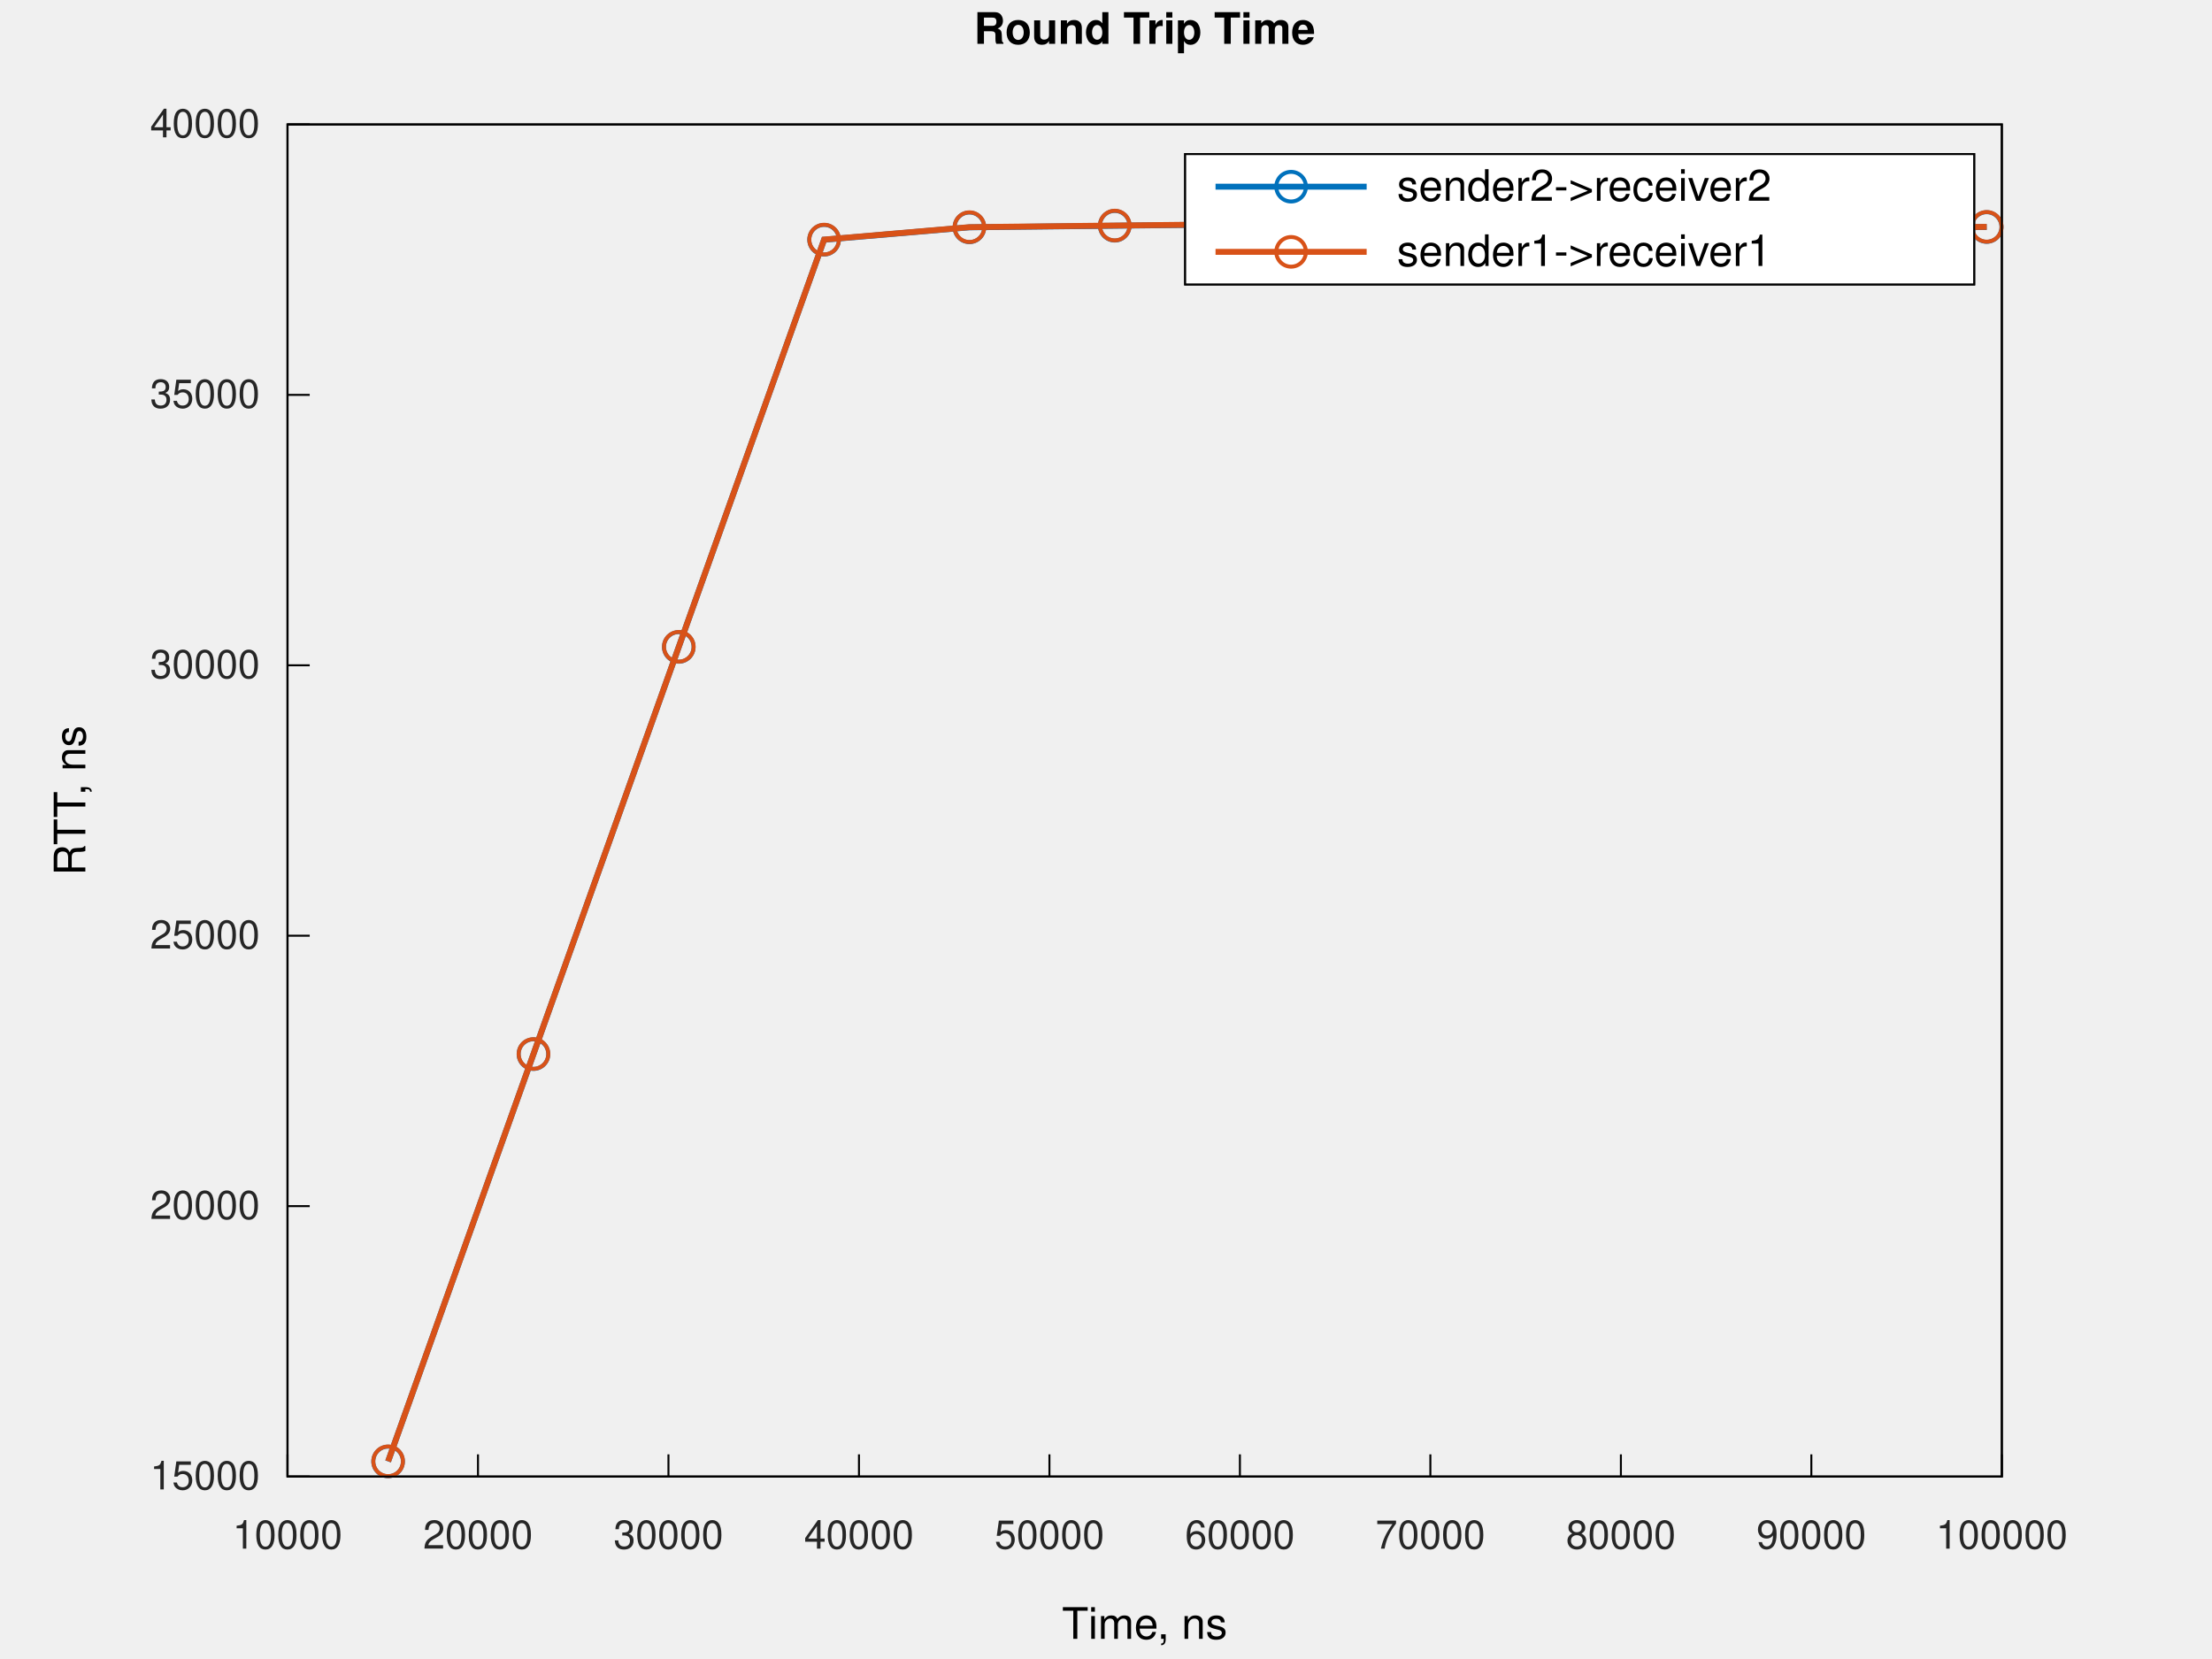
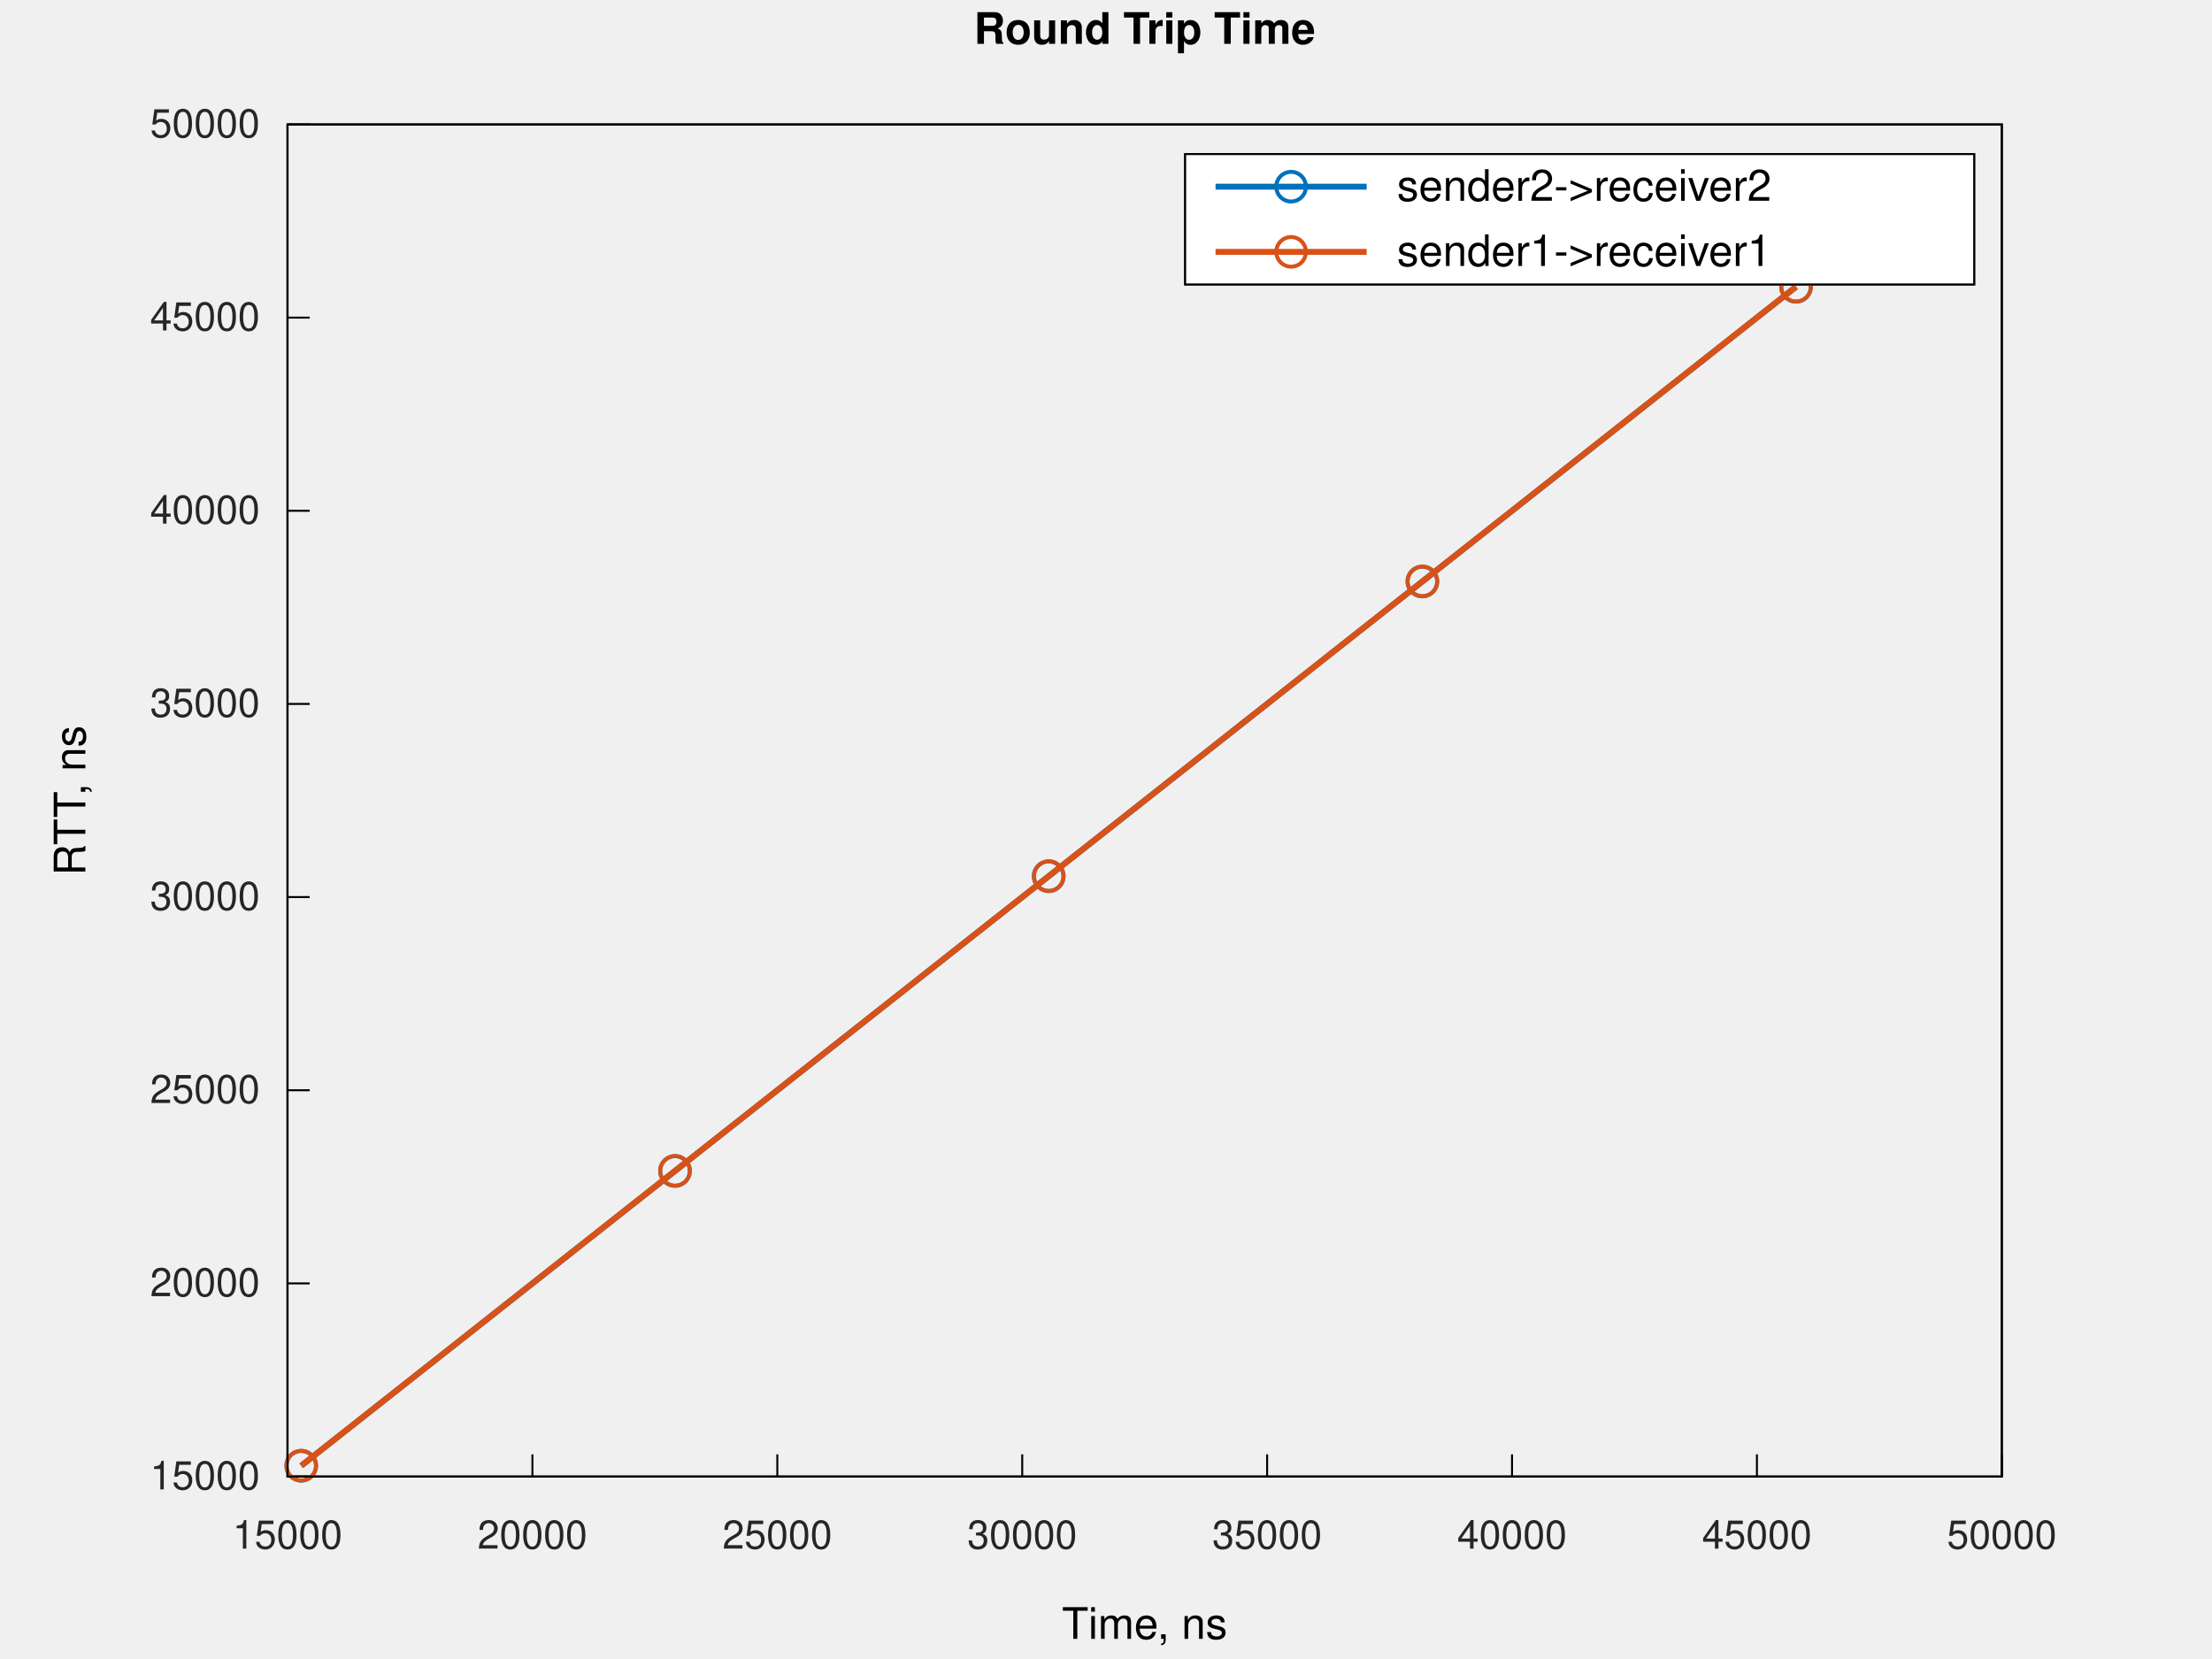
<svg xmlns="http://www.w3.org/2000/svg" xmlns:xlink="http://www.w3.org/1999/xlink" width="560" height="420" viewBox="0 0 560 420">
  <g id="gnuplot_canvas">
    <rect x="0" y="0" width="560" height="420" fill="none" />
    <defs>
      <circle id="gpDot" r="0.5" stroke-width="0.5" stroke="currentColor" />
      <path id="gpPt0" stroke-width="0.267" stroke="currentColor" d="M-1,0 h2 M0,-1 v2" />
      <path id="gpPt1" stroke-width="0.267" stroke="currentColor" d="M-1,-1 L1,1 M1,-1 L-1,1" />
      <path id="gpPt2" stroke-width="0.267" stroke="currentColor" d="M-1,0 L1,0 M0,-1 L0,1 M-1,-1 L1,1 M-1,1 L1,-1" />
      <rect id="gpPt3" stroke-width="0.267" stroke="currentColor" x="-1" y="-1" width="2" height="2" />
      <rect id="gpPt4" stroke-width="0.267" stroke="currentColor" fill="currentColor" x="-1" y="-1" width="2" height="2" />
      <circle id="gpPt5" stroke-width="0.267" stroke="currentColor" cx="0" cy="0" r="1" />
      <use xlink:href="#gpPt5" id="gpPt6" fill="currentColor" stroke="none" />
      <path id="gpPt7" stroke-width="0.267" stroke="currentColor" d="M0,-1.33 L-1.33,0.67 L1.33,0.67 z" />
      <use xlink:href="#gpPt7" id="gpPt8" fill="currentColor" stroke="none" />
      <use xlink:href="#gpPt7" id="gpPt9" stroke="currentColor" transform="rotate(180)" />
      <use xlink:href="#gpPt9" id="gpPt10" fill="currentColor" stroke="none" />
      <use xlink:href="#gpPt3" id="gpPt11" stroke="currentColor" transform="rotate(45)" />
      <use xlink:href="#gpPt11" id="gpPt12" fill="currentColor" stroke="none" />
      <path id="gpPt13" stroke-width="0.267" stroke="currentColor" d="M0,1.330 L1.265,0.411 L0.782,-1.067 L-0.782,-1.076 L-1.265,0.411 z" />
      <use xlink:href="#gpPt13" id="gpPt14" fill="currentColor" stroke="none" />
      <filter id="textbox" filterUnits="objectBoundingBox" x="0" y="0" height="1" width="1">
        <feFlood flood-color="white" flood-opacity="1" result="bgnd" />
        <feComposite in="SourceGraphic" in2="bgnd" operator="atop" />
      </filter>
      <filter id="greybox" filterUnits="objectBoundingBox" x="0" y="0" height="1" width="1">
        <feFlood flood-color="lightgrey" flood-opacity="1" result="grey" />
        <feComposite in="SourceGraphic" in2="grey" operator="atop" />
      </filter>
    </defs>
    <g fill="none" color="white" stroke="currentColor" stroke-width="1.00" stroke-linecap="butt" stroke-linejoin="miter">
</g>
    <g fill="none" color="white" stroke="currentColor" stroke-width="0.50" stroke-linecap="butt" stroke-linejoin="miter">
</g>
    <g fill="none" color="black" stroke="currentColor" stroke-width="0.50" stroke-linecap="butt" stroke-linejoin="miter">
      <path stroke="rgb(  0,   0,   0)" d="M72.79,373.81 L78.41,373.81  " />
      <g transform="translate(65.79,377.06)" stroke="none" fill="rgb(38,38,38)" font-family="Helvetica" font-size="10.00" text-anchor="end">
        <text>
          <tspan font-family="Helvetica">15000</tspan>
        </text>
      </g>
    </g>
    <g fill="none" color="black" stroke="currentColor" stroke-width="0.50" stroke-linecap="butt" stroke-linejoin="miter">
-       <path stroke="rgb(  0,   0,   0)" d="M72.79,305.35 L78.41,305.35  " />
-       <g transform="translate(65.79,308.60)" stroke="none" fill="rgb(38,38,38)" font-family="Helvetica" font-size="10.00" text-anchor="end">
+       <path stroke="rgb(  0,   0,   0)" d="M72.79,324.91 L78.41,324.91  " />
+       <g transform="translate(65.79,328.16)" stroke="none" fill="rgb(38,38,38)" font-family="Helvetica" font-size="10.00" text-anchor="end">
        <text>
          <tspan font-family="Helvetica">20000</tspan>
        </text>
      </g>
    </g>
    <g fill="none" color="black" stroke="currentColor" stroke-width="0.50" stroke-linecap="butt" stroke-linejoin="miter">
-       <path stroke="rgb(  0,   0,   0)" d="M72.79,236.89 L78.41,236.89  " />
-       <g transform="translate(65.79,240.14)" stroke="none" fill="rgb(38,38,38)" font-family="Helvetica" font-size="10.00" text-anchor="end">
+       <path stroke="rgb(  0,   0,   0)" d="M72.79,276.01 L78.41,276.01  " />
+       <g transform="translate(65.79,279.26)" stroke="none" fill="rgb(38,38,38)" font-family="Helvetica" font-size="10.00" text-anchor="end">
        <text>
          <tspan font-family="Helvetica">25000</tspan>
        </text>
      </g>
    </g>
    <g fill="none" color="black" stroke="currentColor" stroke-width="0.50" stroke-linecap="butt" stroke-linejoin="miter">
-       <path stroke="rgb(  0,   0,   0)" d="M72.79,168.43 L78.41,168.43  " />
-       <g transform="translate(65.79,171.68)" stroke="none" fill="rgb(38,38,38)" font-family="Helvetica" font-size="10.00" text-anchor="end">
+       <path stroke="rgb(  0,   0,   0)" d="M72.79,227.11 L78.41,227.11  " />
+       <g transform="translate(65.79,230.36)" stroke="none" fill="rgb(38,38,38)" font-family="Helvetica" font-size="10.00" text-anchor="end">
        <text>
          <tspan font-family="Helvetica">30000</tspan>
        </text>
      </g>
    </g>
    <g fill="none" color="black" stroke="currentColor" stroke-width="0.50" stroke-linecap="butt" stroke-linejoin="miter">
-       <path stroke="rgb(  0,   0,   0)" d="M72.79,99.97 L78.41,99.97  " />
-       <g transform="translate(65.79,103.22)" stroke="none" fill="rgb(38,38,38)" font-family="Helvetica" font-size="10.00" text-anchor="end">
+       <path stroke="rgb(  0,   0,   0)" d="M72.79,178.21 L78.41,178.21  " />
+       <g transform="translate(65.79,181.46)" stroke="none" fill="rgb(38,38,38)" font-family="Helvetica" font-size="10.00" text-anchor="end">
        <text>
          <tspan font-family="Helvetica">35000</tspan>
+         </text>
+       </g>
+     </g>
+     <g fill="none" color="black" stroke="currentColor" stroke-width="0.50" stroke-linecap="butt" stroke-linejoin="miter">
+       <path stroke="rgb(  0,   0,   0)" d="M72.79,129.31 L78.41,129.31  " />
+       <g transform="translate(65.79,132.56)" stroke="none" fill="rgb(38,38,38)" font-family="Helvetica" font-size="10.00" text-anchor="end">
+         <text>
+           <tspan font-family="Helvetica">40000</tspan>
+         </text>
+       </g>
+     </g>
+     <g fill="none" color="black" stroke="currentColor" stroke-width="0.50" stroke-linecap="butt" stroke-linejoin="miter">
+       <path stroke="rgb(  0,   0,   0)" d="M72.79,80.41 L78.41,80.41  " />
+       <g transform="translate(65.79,83.66)" stroke="none" fill="rgb(38,38,38)" font-family="Helvetica" font-size="10.00" text-anchor="end">
+         <text>
+           <tspan font-family="Helvetica">45000</tspan>
        </text>
      </g>
    </g>
    <g fill="none" color="black" stroke="currentColor" stroke-width="0.50" stroke-linecap="butt" stroke-linejoin="miter">
      <path stroke="rgb(  0,   0,   0)" d="M72.79,31.51 L78.41,31.51  " />
      <g transform="translate(65.79,34.76)" stroke="none" fill="rgb(38,38,38)" font-family="Helvetica" font-size="10.00" text-anchor="end">
        <text>
-           <tspan font-family="Helvetica">40000</tspan>
+           <tspan font-family="Helvetica">50000</tspan>
        </text>
      </g>
    </g>
    <g fill="none" color="black" stroke="currentColor" stroke-width="0.50" stroke-linecap="butt" stroke-linejoin="miter">
      <path stroke="rgb(  0,   0,   0)" d="M72.79,373.81 L72.79,368.19  " />
      <g transform="translate(72.79,392.06)" stroke="none" fill="rgb(38,38,38)" font-family="Helvetica" font-size="10.00" text-anchor="middle">
        <text>
-           <tspan font-family="Helvetica">10000</tspan>
-         </text>
-       </g>
-     </g>
-     <g fill="none" color="black" stroke="currentColor" stroke-width="0.50" stroke-linecap="butt" stroke-linejoin="miter">
-       <path stroke="rgb(  0,   0,   0)" d="M121.01,373.81 L121.01,368.19  " />
-       <g transform="translate(121.01,392.06)" stroke="none" fill="rgb(38,38,38)" font-family="Helvetica" font-size="10.00" text-anchor="middle">
+           <tspan font-family="Helvetica">15000</tspan>
+         </text>
+       </g>
+     </g>
+     <g fill="none" color="black" stroke="currentColor" stroke-width="0.50" stroke-linecap="butt" stroke-linejoin="miter">
+       <path stroke="rgb(  0,   0,   0)" d="M134.79,373.81 L134.79,368.19  " />
+       <g transform="translate(134.79,392.06)" stroke="none" fill="rgb(38,38,38)" font-family="Helvetica" font-size="10.00" text-anchor="middle">
        <text>
          <tspan font-family="Helvetica">20000</tspan>
        </text>
      </g>
    </g>
    <g fill="none" color="black" stroke="currentColor" stroke-width="0.50" stroke-linecap="butt" stroke-linejoin="miter">
-       <path stroke="rgb(  0,   0,   0)" d="M169.23,373.81 L169.23,368.19  " />
-       <g transform="translate(169.23,392.06)" stroke="none" fill="rgb(38,38,38)" font-family="Helvetica" font-size="10.00" text-anchor="middle">
+       <path stroke="rgb(  0,   0,   0)" d="M196.79,373.81 L196.79,368.19  " />
+       <g transform="translate(196.79,392.06)" stroke="none" fill="rgb(38,38,38)" font-family="Helvetica" font-size="10.00" text-anchor="middle">
+         <text>
+           <tspan font-family="Helvetica">25000</tspan>
+         </text>
+       </g>
+     </g>
+     <g fill="none" color="black" stroke="currentColor" stroke-width="0.50" stroke-linecap="butt" stroke-linejoin="miter">
+       <path stroke="rgb(  0,   0,   0)" d="M258.79,373.81 L258.79,368.19  " />
+       <g transform="translate(258.79,392.06)" stroke="none" fill="rgb(38,38,38)" font-family="Helvetica" font-size="10.00" text-anchor="middle">
        <text>
          <tspan font-family="Helvetica">30000</tspan>
        </text>
      </g>
    </g>
    <g fill="none" color="black" stroke="currentColor" stroke-width="0.50" stroke-linecap="butt" stroke-linejoin="miter">
-       <path stroke="rgb(  0,   0,   0)" d="M217.46,373.81 L217.46,368.19  " />
-       <g transform="translate(217.46,392.06)" stroke="none" fill="rgb(38,38,38)" font-family="Helvetica" font-size="10.00" text-anchor="middle">
+       <path stroke="rgb(  0,   0,   0)" d="M320.79,373.81 L320.79,368.19  " />
+       <g transform="translate(320.79,392.06)" stroke="none" fill="rgb(38,38,38)" font-family="Helvetica" font-size="10.00" text-anchor="middle">
+         <text>
+           <tspan font-family="Helvetica">35000</tspan>
+         </text>
+       </g>
+     </g>
+     <g fill="none" color="black" stroke="currentColor" stroke-width="0.50" stroke-linecap="butt" stroke-linejoin="miter">
+       <path stroke="rgb(  0,   0,   0)" d="M382.79,373.81 L382.79,368.19  " />
+       <g transform="translate(382.79,392.06)" stroke="none" fill="rgb(38,38,38)" font-family="Helvetica" font-size="10.00" text-anchor="middle">
        <text>
          <tspan font-family="Helvetica">40000</tspan>
        </text>
      </g>
    </g>
    <g fill="none" color="black" stroke="currentColor" stroke-width="0.50" stroke-linecap="butt" stroke-linejoin="miter">
-       <path stroke="rgb(  0,   0,   0)" d="M265.68,373.81 L265.68,368.19  " />
-       <g transform="translate(265.68,392.06)" stroke="none" fill="rgb(38,38,38)" font-family="Helvetica" font-size="10.00" text-anchor="middle">
-         <text>
-           <tspan font-family="Helvetica">50000</tspan>
-         </text>
-       </g>
-     </g>
-     <g fill="none" color="black" stroke="currentColor" stroke-width="0.50" stroke-linecap="butt" stroke-linejoin="miter">
-       <path stroke="rgb(  0,   0,   0)" d="M313.90,373.81 L313.90,368.19  " />
-       <g transform="translate(313.90,392.06)" stroke="none" fill="rgb(38,38,38)" font-family="Helvetica" font-size="10.00" text-anchor="middle">
-         <text>
-           <tspan font-family="Helvetica">60000</tspan>
-         </text>
-       </g>
-     </g>
-     <g fill="none" color="black" stroke="currentColor" stroke-width="0.50" stroke-linecap="butt" stroke-linejoin="miter">
-       <path stroke="rgb(  0,   0,   0)" d="M362.12,373.81 L362.12,368.19  " />
-       <g transform="translate(362.12,392.06)" stroke="none" fill="rgb(38,38,38)" font-family="Helvetica" font-size="10.00" text-anchor="middle">
-         <text>
-           <tspan font-family="Helvetica">70000</tspan>
-         </text>
-       </g>
-     </g>
-     <g fill="none" color="black" stroke="currentColor" stroke-width="0.50" stroke-linecap="butt" stroke-linejoin="miter">
-       <path stroke="rgb(  0,   0,   0)" d="M410.35,373.81 L410.35,368.19  " />
-       <g transform="translate(410.35,392.06)" stroke="none" fill="rgb(38,38,38)" font-family="Helvetica" font-size="10.00" text-anchor="middle">
-         <text>
-           <tspan font-family="Helvetica">80000</tspan>
-         </text>
-       </g>
-     </g>
-     <g fill="none" color="black" stroke="currentColor" stroke-width="0.50" stroke-linecap="butt" stroke-linejoin="miter">
-       <path stroke="rgb(  0,   0,   0)" d="M458.57,373.81 L458.57,368.19  " />
-       <g transform="translate(458.57,392.06)" stroke="none" fill="rgb(38,38,38)" font-family="Helvetica" font-size="10.00" text-anchor="middle">
-         <text>
-           <tspan font-family="Helvetica">90000</tspan>
+       <path stroke="rgb(  0,   0,   0)" d="M444.79,373.81 L444.79,368.19  " />
+       <g transform="translate(444.79,392.06)" stroke="none" fill="rgb(38,38,38)" font-family="Helvetica" font-size="10.00" text-anchor="middle">
+         <text>
+           <tspan font-family="Helvetica">45000</tspan>
        </text>
      </g>
    </g>
    <g fill="none" color="black" stroke="currentColor" stroke-width="0.50" stroke-linecap="butt" stroke-linejoin="miter">
      <path stroke="rgb(  0,   0,   0)" d="M506.79,373.81 L506.79,368.19  " />
      <g transform="translate(506.79,392.06)" stroke="none" fill="rgb(38,38,38)" font-family="Helvetica" font-size="10.00" text-anchor="middle">
        <text>
-           <tspan font-family="Helvetica">100000</tspan>
+           <tspan font-family="Helvetica">50000</tspan>
        </text>
      </g>
    </g>
    <g fill="none" color="black" stroke="currentColor" stroke-width="0.50" stroke-linecap="butt" stroke-linejoin="miter">
</g>
    <g fill="none" color="black" stroke="currentColor" stroke-width="0.50" stroke-linecap="butt" stroke-linejoin="miter">
      <path stroke="rgb(  0,   0,   0)" d="M72.79,31.51 L72.79,373.81 L506.79,373.81 L506.79,31.51 L72.79,31.51 Z  " />
    </g>
    <g fill="none" color="black" stroke="currentColor" stroke-width="0.50" stroke-linecap="butt" stroke-linejoin="miter">
</g>
    <g fill="none" color="black" stroke="currentColor" stroke-width="0.50" stroke-linecap="butt" stroke-linejoin="miter">
      <path stroke="rgb(  0,   0,   0)" d="M300.04,72.01 L300.04,39.01 L499.79,39.01 L499.79,72.01 L300.04,72.01 Z  " />
    </g>
    <g id="gnuplot_plot_1a" fill="none">
      <g fill="none" color="white" stroke="rgb(  0,   0,   0)" stroke-width="1.50" stroke-linecap="butt" stroke-linejoin="miter">
</g>
      <g fill="none" color="black" stroke="currentColor" stroke-width="1.50" stroke-linecap="butt" stroke-linejoin="miter">
-         <path stroke="rgb(  0, 113, 188)" d="M98.25,369.99 L135.05,266.87 L171.84,163.78 L208.63,60.69 L245.42,57.55 L282.21,57.15 L319.00,56.74 L355.79,57.71   L392.58,57.31 L429.37,56.91 L466.16,57.87 L502.95,57.47  " />
-         <use xlink:href="#gpPt5" transform="translate(98.25,369.99) scale(3.75)" color="rgb(  0, 113, 188)" />
-         <use xlink:href="#gpPt5" transform="translate(135.05,266.87) scale(3.75)" color="rgb(  0, 113, 188)" />
-         <use xlink:href="#gpPt5" transform="translate(171.84,163.78) scale(3.75)" color="rgb(  0, 113, 188)" />
-         <use xlink:href="#gpPt5" transform="translate(208.63,60.69) scale(3.75)" color="rgb(  0, 113, 188)" />
-         <use xlink:href="#gpPt5" transform="translate(245.42,57.55) scale(3.75)" color="rgb(  0, 113, 188)" />
-         <use xlink:href="#gpPt5" transform="translate(282.21,57.15) scale(3.75)" color="rgb(  0, 113, 188)" />
-         <use xlink:href="#gpPt5" transform="translate(319.00,56.74) scale(3.75)" color="rgb(  0, 113, 188)" />
-         <use xlink:href="#gpPt5" transform="translate(355.79,57.71) scale(3.75)" color="rgb(  0, 113, 188)" />
-         <use xlink:href="#gpPt5" transform="translate(392.58,57.31) scale(3.75)" color="rgb(  0, 113, 188)" />
-         <use xlink:href="#gpPt5" transform="translate(429.37,56.91) scale(3.75)" color="rgb(  0, 113, 188)" />
-         <use xlink:href="#gpPt5" transform="translate(466.16,57.87) scale(3.75)" color="rgb(  0, 113, 188)" />
-         <use xlink:href="#gpPt5" transform="translate(502.95,57.47) scale(3.75)" color="rgb(  0, 113, 188)" />
+         <path stroke="rgb(  0, 113, 188)" d="M76.25,371.08 L170.88,296.45 L265.48,221.83 L360.08,147.22 L454.68,72.61  " />
+         <use xlink:href="#gpPt5" transform="translate(76.25,371.08) scale(3.75)" color="rgb(  0, 113, 188)" />
+         <use xlink:href="#gpPt5" transform="translate(170.88,296.45) scale(3.75)" color="rgb(  0, 113, 188)" />
+         <use xlink:href="#gpPt5" transform="translate(265.48,221.83) scale(3.75)" color="rgb(  0, 113, 188)" />
+         <use xlink:href="#gpPt5" transform="translate(360.08,147.22) scale(3.75)" color="rgb(  0, 113, 188)" />
+         <use xlink:href="#gpPt5" transform="translate(454.68,72.61) scale(3.75)" color="rgb(  0, 113, 188)" />
      </g>
    </g>
    <g id="gnuplot_plot_2a" fill="none">
      <g fill="none" color="black" stroke="currentColor" stroke-width="1.50" stroke-linecap="butt" stroke-linejoin="miter">
-         <path stroke="rgb(216,  82,  24)" d="M98.26,369.95 L135.06,266.83 L171.85,163.74 L208.64,60.65 L245.43,57.51 L282.22,57.10 L319.01,56.70 L355.80,57.67   L392.59,57.27 L429.38,56.86 L466.18,57.83 L502.97,57.43  " />
-         <use xlink:href="#gpPt5" transform="translate(98.26,369.95) scale(3.75)" color="rgb(216,  82,  24)" />
-         <use xlink:href="#gpPt5" transform="translate(135.06,266.83) scale(3.75)" color="rgb(216,  82,  24)" />
-         <use xlink:href="#gpPt5" transform="translate(171.85,163.74) scale(3.75)" color="rgb(216,  82,  24)" />
-         <use xlink:href="#gpPt5" transform="translate(208.64,60.65) scale(3.75)" color="rgb(216,  82,  24)" />
-         <use xlink:href="#gpPt5" transform="translate(245.43,57.51) scale(3.75)" color="rgb(216,  82,  24)" />
-         <use xlink:href="#gpPt5" transform="translate(282.22,57.10) scale(3.75)" color="rgb(216,  82,  24)" />
-         <use xlink:href="#gpPt5" transform="translate(319.01,56.70) scale(3.75)" color="rgb(216,  82,  24)" />
-         <use xlink:href="#gpPt5" transform="translate(355.80,57.67) scale(3.75)" color="rgb(216,  82,  24)" />
-         <use xlink:href="#gpPt5" transform="translate(392.59,57.27) scale(3.75)" color="rgb(216,  82,  24)" />
-         <use xlink:href="#gpPt5" transform="translate(429.38,56.86) scale(3.75)" color="rgb(216,  82,  24)" />
-         <use xlink:href="#gpPt5" transform="translate(466.18,57.83) scale(3.75)" color="rgb(216,  82,  24)" />
-         <use xlink:href="#gpPt5" transform="translate(502.97,57.43) scale(3.75)" color="rgb(216,  82,  24)" />
+         <path stroke="rgb(216,  82,  24)" d="M76.28,371.06 L170.91,296.42 L265.52,221.80 L360.12,147.19 L454.71,72.58  " />
+         <use xlink:href="#gpPt5" transform="translate(76.28,371.06) scale(3.75)" color="rgb(216,  82,  24)" />
+         <use xlink:href="#gpPt5" transform="translate(170.91,296.42) scale(3.75)" color="rgb(216,  82,  24)" />
+         <use xlink:href="#gpPt5" transform="translate(265.52,221.80) scale(3.75)" color="rgb(216,  82,  24)" />
+         <use xlink:href="#gpPt5" transform="translate(360.12,147.19) scale(3.75)" color="rgb(216,  82,  24)" />
+         <use xlink:href="#gpPt5" transform="translate(454.71,72.58) scale(3.75)" color="rgb(216,  82,  24)" />
      </g>
    </g>
    <g id="gnuplot_plot_3a">
      <g fill="none" color="black" stroke="currentColor" stroke-width="1.50" stroke-linecap="butt" stroke-linejoin="miter">
</g>
    </g>
    <g id="gnuplot_plot_4a">
      <g fill="none" color="black" stroke="currentColor" stroke-width="1.50" stroke-linecap="butt" stroke-linejoin="miter">
</g>
    </g>
    <g stroke="none" shape-rendering="crispEdges">
      <polygon fill="white" points="300.04,72.01 499.79,72.01 499.79,39.01 300.04,39.01 " />
    </g>
    <g fill="none" color="white" stroke="white" stroke-width="0.50" stroke-linecap="butt" stroke-linejoin="miter">
</g>
    <g fill="none" color="black" stroke="currentColor" stroke-width="0.50" stroke-linecap="butt" stroke-linejoin="miter">
      <path stroke="rgb(  0,   0,   0)" d="M300.04,72.01 L300.04,39.01 L499.79,39.01 L499.79,72.01 L300.04,72.01 Z  " />
    </g>
    <g id="gnuplot_plot_1a" fill="none">
      <g fill="none" color="white" stroke="rgb(  0,   0,   0)" stroke-width="1.50" stroke-linecap="butt" stroke-linejoin="miter">
</g>
      <g fill="none" color="black" stroke="currentColor" stroke-width="1.50" stroke-linecap="butt" stroke-linejoin="miter">
</g>
    </g>
    <g id="gnuplot_plot_2a" fill="none">
      <g fill="none" color="black" stroke="currentColor" stroke-width="1.50" stroke-linecap="butt" stroke-linejoin="miter">
</g>
    </g>
    <g id="gnuplot_plot_3a">
      <g fill="none" color="black" stroke="currentColor" stroke-width="1.50" stroke-linecap="butt" stroke-linejoin="miter">
        <g transform="translate(353.68,50.84)" stroke="none" fill="rgb(0,0,0)" font-family="Helvetica" font-size="11.00" text-anchor="start">
          <text>
            <tspan font-family="Helvetica">sender2-&gt;receiver2</tspan>
          </text>
        </g>
      </g>
      <g fill="none" color="black" stroke="currentColor" stroke-width="1.50" stroke-linecap="butt" stroke-linejoin="miter">
        <path stroke="rgb(  0, 113, 188)" d="M307.73,47.26 L345.99,47.26  " />
        <use xlink:href="#gpPt5" transform="translate(326.86,47.26) scale(3.75)" color="rgb(  0, 113, 188)" />
      </g>
    </g>
    <g id="gnuplot_plot_4a">
      <g fill="none" color="black" stroke="currentColor" stroke-width="1.50" stroke-linecap="butt" stroke-linejoin="miter">
        <g transform="translate(353.68,67.34)" stroke="none" fill="rgb(0,0,0)" font-family="Helvetica" font-size="11.00" text-anchor="start">
          <text>
            <tspan font-family="Helvetica">sender1-&gt;receiver1</tspan>
          </text>
        </g>
      </g>
      <g fill="none" color="black" stroke="currentColor" stroke-width="1.50" stroke-linecap="butt" stroke-linejoin="miter">
        <path stroke="rgb(216,  82,  24)" d="M307.73,63.76 L345.99,63.76  " />
        <use xlink:href="#gpPt5" transform="translate(326.86,63.76) scale(3.75)" color="rgb(216,  82,  24)" />
      </g>
    </g>
    <g fill="none" color="white" stroke="rgb(216,  82,  24)" stroke-width="2.00" stroke-linecap="butt" stroke-linejoin="miter">
</g>
    <g fill="none" color="black" stroke="currentColor" stroke-width="2.00" stroke-linecap="butt" stroke-linejoin="miter">
</g>
    <g fill="none" color="black" stroke="black" stroke-width="0.50" stroke-linecap="butt" stroke-linejoin="miter">
</g>
    <g fill="none" color="black" stroke="currentColor" stroke-width="0.50" stroke-linecap="butt" stroke-linejoin="miter">
      <path stroke="rgb(  0,   0,   0)" d="M72.79,31.51 L72.79,373.81 L506.79,373.81 L506.79,31.51 L72.79,31.51 Z  " />
      <g transform="translate(21.61,202.66) rotate(270.00)" stroke="none" fill="rgb(0,0,0)" font-family="Helvetica" font-size="11.00" text-anchor="middle">
        <text>
          <tspan font-family="Helvetica">RTT, ns</tspan>
        </text>
      </g>
    </g>
    <g fill="none" color="black" stroke="currentColor" stroke-width="0.50" stroke-linecap="butt" stroke-linejoin="miter">
      <g transform="translate(289.79,414.89)" stroke="none" fill="rgb(0,0,0)" font-family="Helvetica" font-size="11.00" text-anchor="middle">
        <text>
          <tspan font-family="Helvetica">Time, ns</tspan>
        </text>
      </g>
    </g>
    <g fill="none" color="black" stroke="currentColor" stroke-width="0.50" stroke-linecap="butt" stroke-linejoin="miter">
</g>
    <g fill="none" color="black" stroke="currentColor" stroke-width="0.50" stroke-linecap="butt" stroke-linejoin="miter">
      <g transform="translate(289.79,11.09)" stroke="none" fill="rgb(0,0,0)" font-family="Helvetica" font-size="11.00" text-anchor="middle">
        <text>
          <tspan font-family="Helvetica" font-weight="bold">Round Trip Time</tspan>
        </text>
      </g>
    </g>
    <g fill="none" color="black" stroke="currentColor" stroke-width="0.50" stroke-linecap="butt" stroke-linejoin="miter">
</g>
  </g>
</svg>
